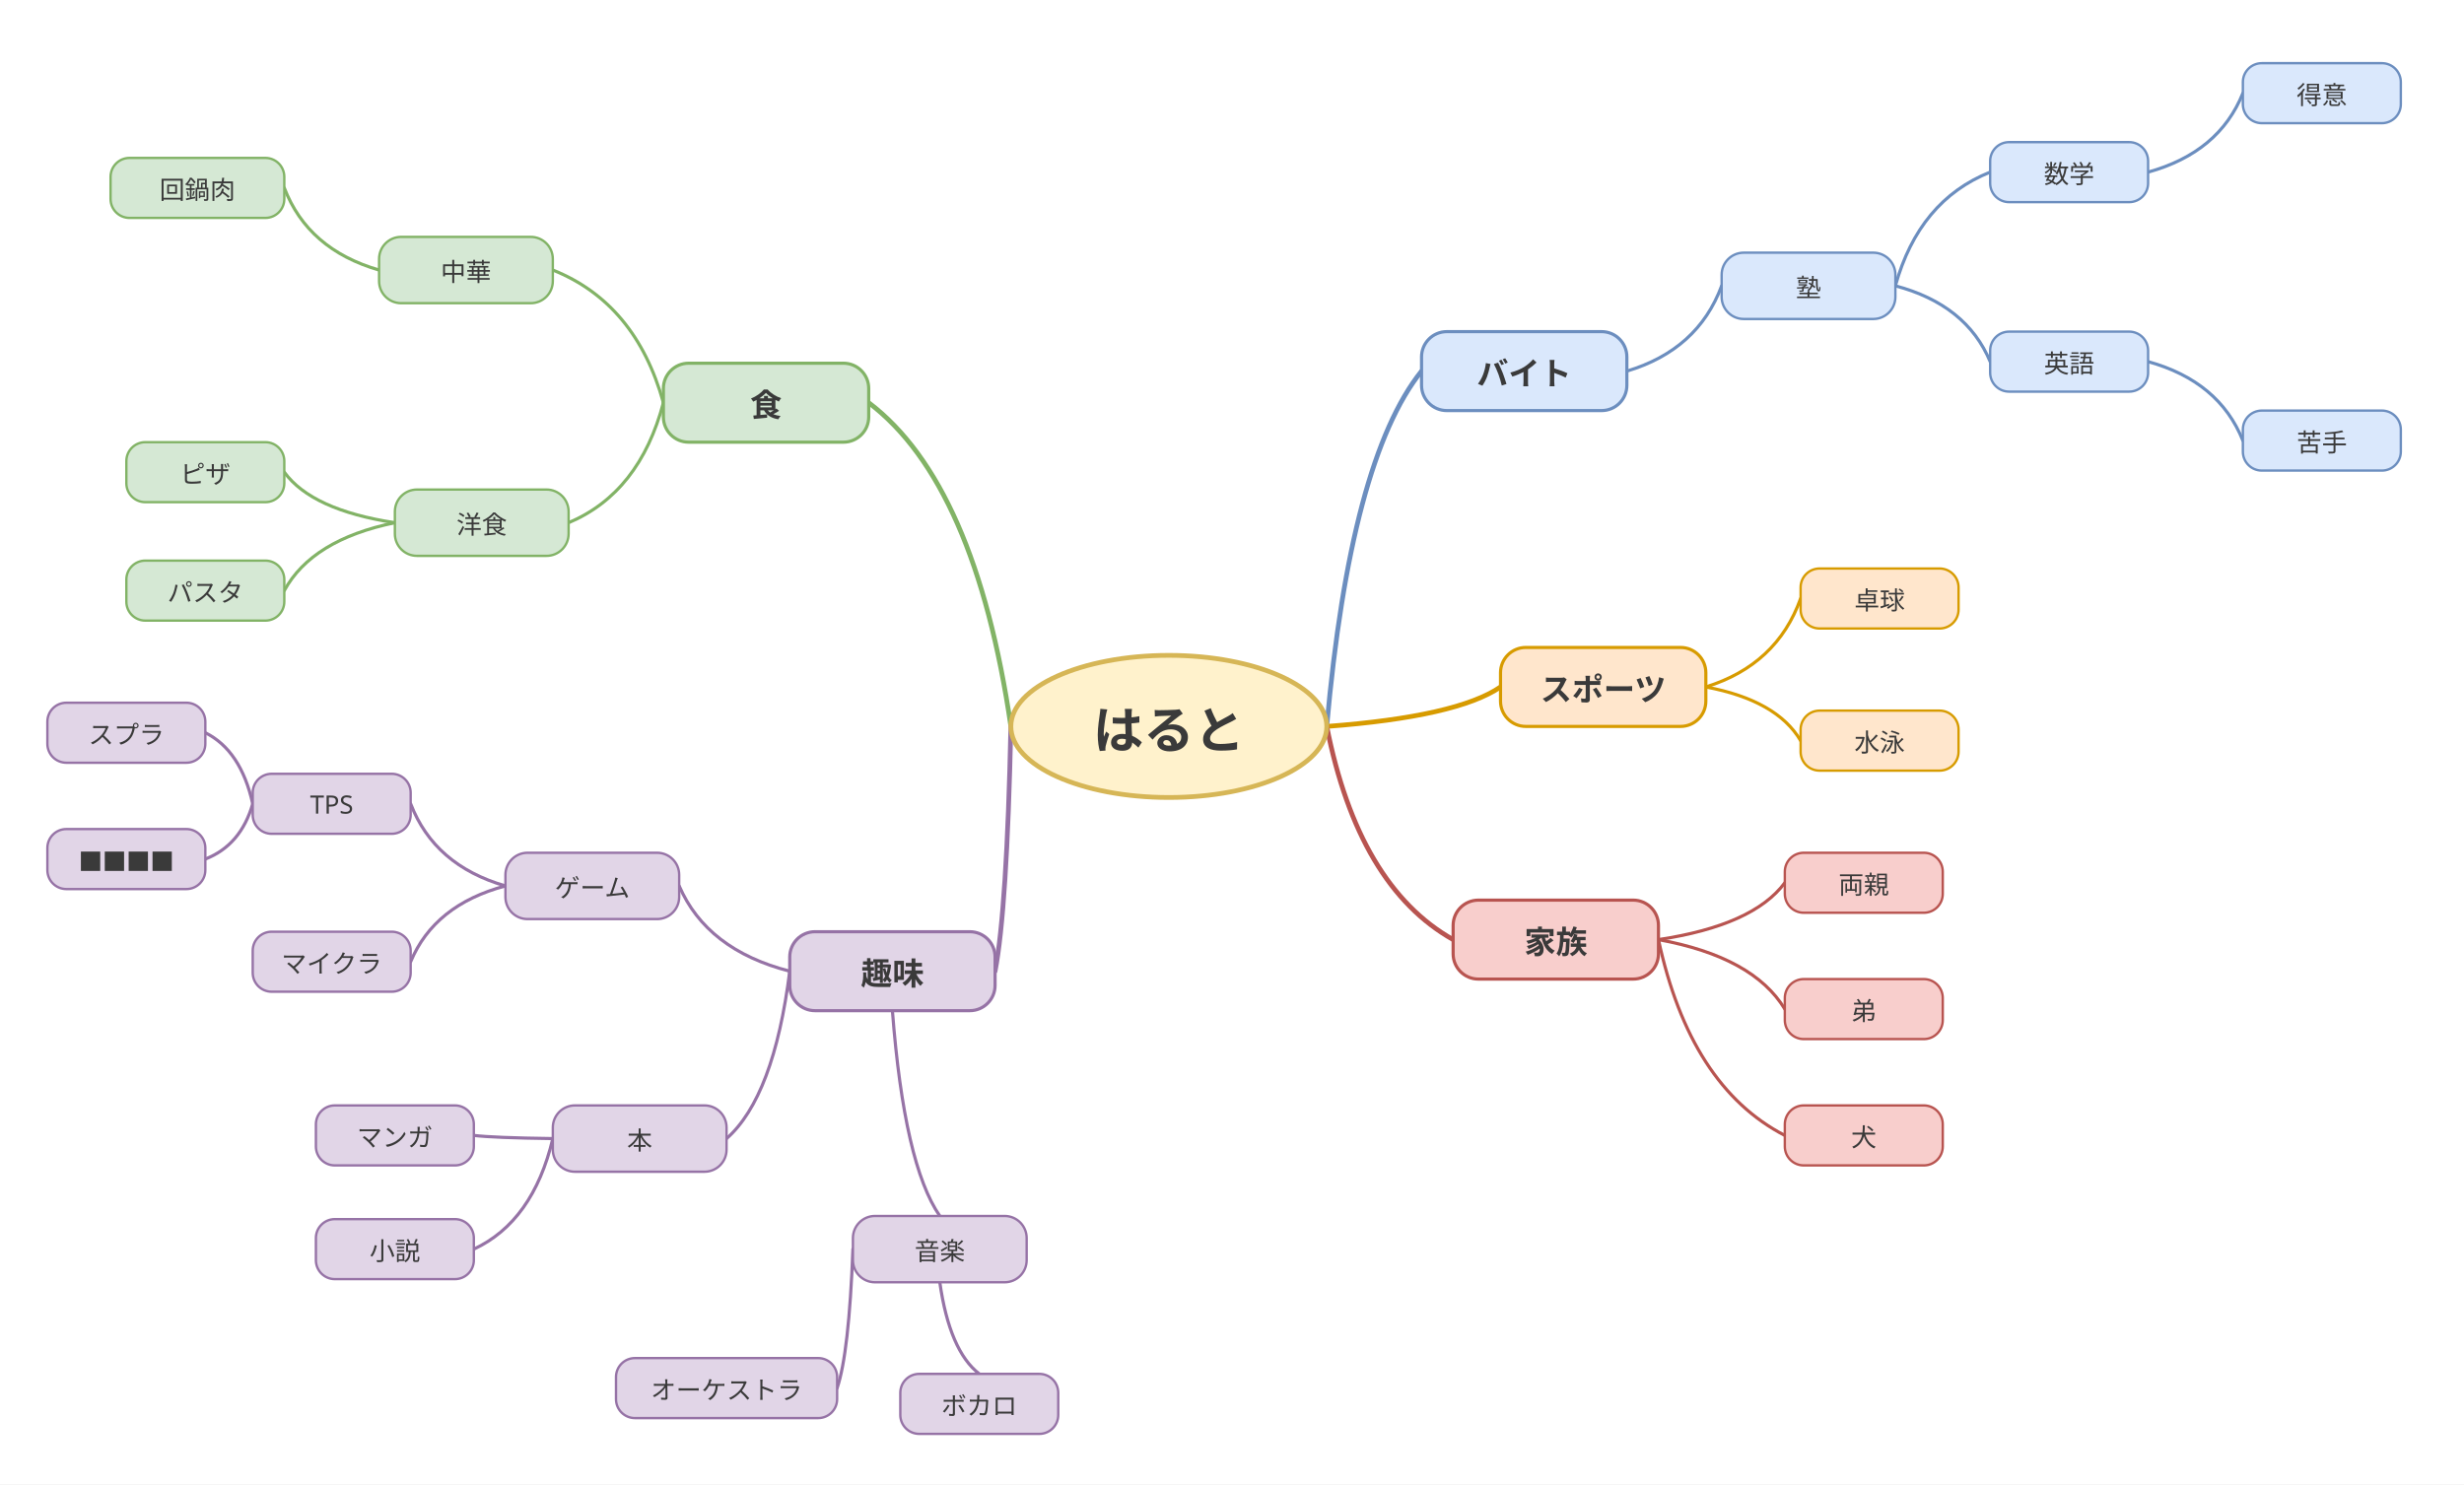
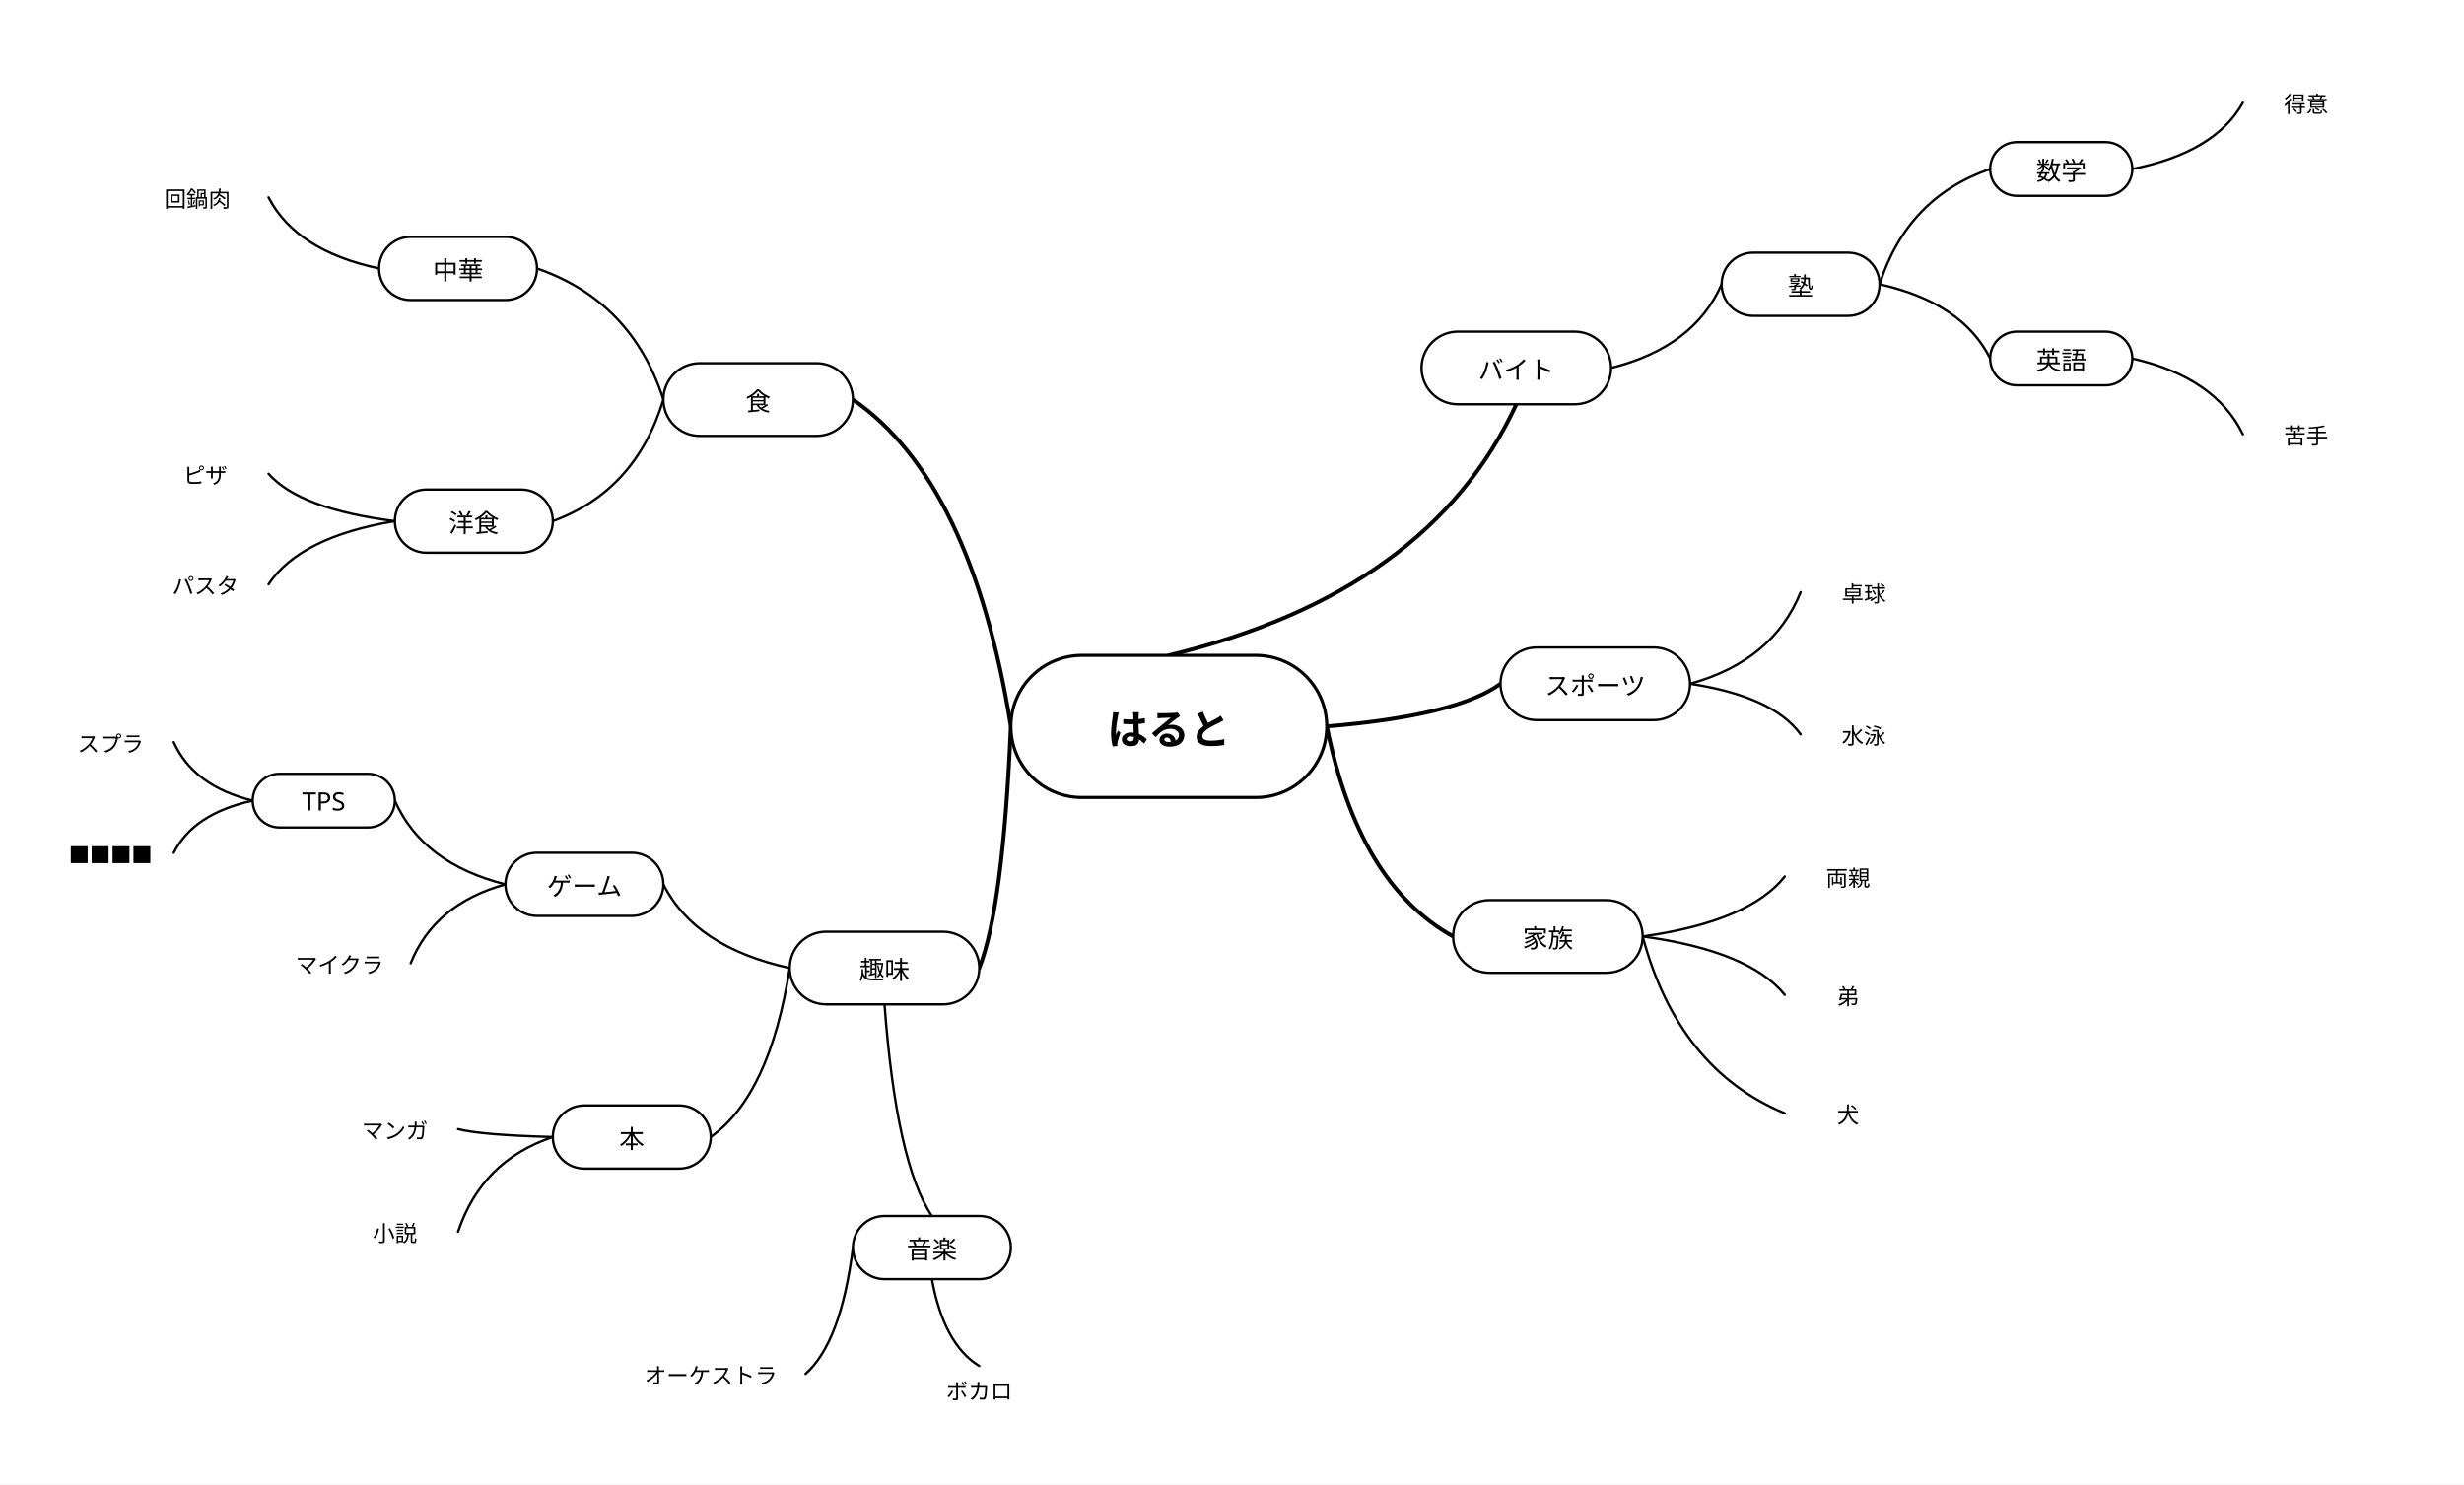
<svg xmlns="http://www.w3.org/2000/svg" viewBox="-20 90 1560 940" width="1560" height="940" font-family="Hiragino Sans, Yu Gothic, Noto Sans JP, sans-serif">
  <rect x="-20" y="90" width="1560" height="940" fill="#ffffff" />
-   <path d="M 620.0 550.0 Q 597.5 396.2 530.0 345.0" fill="none" stroke="#82B366" stroke-width="3" stroke-linecap="round" />
-   <path d="M 400.0 345.0 Q 382.5 282.0 330.0 261.0" fill="none" stroke="#82B366" stroke-width="2" stroke-linecap="round" />
-   <path d="M 220.0 261.0 Q 175.0 248.0 160.0 209.0" fill="none" stroke="#82B366" stroke-width="2" stroke-linecap="round" />
-   <path d="M 400.0 345.0 Q 385.0 402.0 340.0 421.0" fill="none" stroke="#82B366" stroke-width="2" stroke-linecap="round" />
-   <path d="M 230.0 421.0 Q 177.5 413.0 160.0 389.0" fill="none" stroke="#82B366" stroke-width="2" stroke-linecap="round" />
-   <path d="M 230.0 421.0 Q 177.5 431.8 160.0 464.0" fill="none" stroke="#82B366" stroke-width="2" stroke-linecap="round" />
-   <path d="M 820.0 550.0 Q 835.0 381.2 880.0 325.0" fill="none" stroke="#6C8EBF" stroke-width="3" stroke-linecap="round" />
-   <path d="M 1010.0 325.0 Q 1055.0 311.5 1070.0 271.0" fill="none" stroke="#6C8EBF" stroke-width="2" stroke-linecap="round" />
-   <path d="M 1180.0 271.0 Q 1195.0 217.0 1240.0 199.0" fill="none" stroke="#6C8EBF" stroke-width="2" stroke-linecap="round" />
-   <path d="M 1340.0 199.0 Q 1385.0 186.5 1400.0 149.0" fill="none" stroke="#6C8EBF" stroke-width="2" stroke-linecap="round" />
-   <path d="M 1180.0 271.0 Q 1225.0 283.0 1240.0 319.0" fill="none" stroke="#6C8EBF" stroke-width="2" stroke-linecap="round" />
-   <path d="M 1340.0 319.0 Q 1385.0 331.5 1400.0 369.0" fill="none" stroke="#6C8EBF" stroke-width="2" stroke-linecap="round" />
-   <path d="M 820.0 550.0 Q 902.5 543.8 930.0 525.0" fill="none" stroke="#D79B00" stroke-width="3" stroke-linecap="round" />
-   <path d="M 1060.0 525.0 Q 1105.0 511.0 1120.0 469.0" fill="none" stroke="#D79B00" stroke-width="2" stroke-linecap="round" />
-   <path d="M 1060.0 525.0 Q 1105.0 533.5 1120.0 559.0" fill="none" stroke="#D79B00" stroke-width="2" stroke-linecap="round" />
-   <path d="M 820.0 550.0 Q 840.0 651.2 900.0 685.0" fill="none" stroke="#B85450" stroke-width="3" stroke-linecap="round" />
-   <path d="M 1030.0 685.0 Q 1090.0 676.0 1110.0 649.0" fill="none" stroke="#B85450" stroke-width="2" stroke-linecap="round" />
-   <path d="M 1030.0 685.0 Q 1090.0 696.0 1110.0 729.0" fill="none" stroke="#B85450" stroke-width="2" stroke-linecap="round" />
-   <path d="M 1030.0 685.0 Q 1050.0 778.0 1110.0 809.0" fill="none" stroke="#B85450" stroke-width="2" stroke-linecap="round" />
-   <path d="M 620.0 550.0 Q 617.5 666.2 610.0 705.0" fill="none" stroke="#9673A6" stroke-width="3" stroke-linecap="round" />
-   <path d="M 480.0 705.0 Q 427.5 691.5 410.0 651.0" fill="none" stroke="#9673A6" stroke-width="2" stroke-linecap="round" />
-   <path d="M 300.0 651.0 Q 255.0 638.0 240.0 599.0" fill="none" stroke="#9673A6" stroke-width="2" stroke-linecap="round" />
-   <path d="M 140.0 599.0 Q 132.5 565.2 110.0 554.0" fill="none" stroke="#9673A6" stroke-width="2" stroke-linecap="round" />
-   <path d="M 140.0 599.0 Q 132.5 625.2 110.0 634.0" fill="none" stroke="#9673A6" stroke-width="2" stroke-linecap="round" />
-   <path d="M 300.0 651.0 Q 255.0 663.0 240.0 699.0" fill="none" stroke="#9673A6" stroke-width="2" stroke-linecap="round" />
-   <path d="M 480.0 705.0 Q 470.0 784.5 440.0 811.0" fill="none" stroke="#9673A6" stroke-width="2" stroke-linecap="round" />
-   <path d="M 330.0 811.0 Q 292.5 810.5 280.0 809.0" fill="none" stroke="#9673A6" stroke-width="2" stroke-linecap="round" />
-   <path d="M 330.0 811.0 Q 317.5 863.5 280.0 881.0" fill="none" stroke="#9673A6" stroke-width="2" stroke-linecap="round" />
-   <path d="M 545.0 730.0 Q 552.5 827.5 575.0 860.0" fill="none" stroke="#9673A6" stroke-width="2" stroke-linecap="round" />
-   <path d="M 520.0 881.0 Q 517.5 947.0 510.0 969.0" fill="none" stroke="#9673A6" stroke-width="2" stroke-linecap="round" />
-   <path d="M 575.0 902.0 Q 581.2 945.5 600.0 960.0" fill="none" stroke="#9673A6" stroke-width="2" stroke-linecap="round" />
-   <ellipse cx="720.0" cy="550.0" rx="100.0" ry="45.0" fill="#FFF2CC" stroke="#D6B656" stroke-width="3" />
-   <text x="720.0" y="550.0" font-size="32" font-weight="bold" fill="#3A3A3A" text-anchor="middle" dominant-baseline="central">はると</text>
-   <rect x="400" y="320" width="130" height="50" rx="16" fill="#D5E8D4" stroke="#82B366" stroke-width="2" />
-   <text x="465.0" y="345.0" font-size="20" font-weight="bold" fill="#3A3A3A" text-anchor="middle" dominant-baseline="central">食</text>
-   <rect x="220" y="240" width="110" height="42" rx="14" fill="#D5E8D4" stroke="#82B366" stroke-width="1.5" />
-   <text x="275.0" y="261.0" font-size="16" font-weight="normal" fill="#3A3A3A" text-anchor="middle" dominant-baseline="central">中華</text>
-   <rect x="50" y="190" width="110" height="38" rx="12" fill="#D5E8D4" stroke="#82B366" stroke-width="1.5" />
-   <text x="105.0" y="209.0" font-size="16" font-weight="normal" fill="#3A3A3A" text-anchor="middle" dominant-baseline="central">回鍋肉</text>
-   <rect x="230" y="400" width="110" height="42" rx="14" fill="#D5E8D4" stroke="#82B366" stroke-width="1.5" />
-   <text x="285.0" y="421.0" font-size="16" font-weight="normal" fill="#3A3A3A" text-anchor="middle" dominant-baseline="central">洋食</text>
-   <rect x="60" y="370" width="100" height="38" rx="12" fill="#D5E8D4" stroke="#82B366" stroke-width="1.5" />
-   <text x="110.0" y="389.0" font-size="16" font-weight="normal" fill="#3A3A3A" text-anchor="middle" dominant-baseline="central">ピザ</text>
-   <rect x="60" y="445" width="100" height="38" rx="12" fill="#D5E8D4" stroke="#82B366" stroke-width="1.5" />
-   <text x="110.0" y="464.0" font-size="16" font-weight="normal" fill="#3A3A3A" text-anchor="middle" dominant-baseline="central">パスタ</text>
-   <rect x="880" y="300" width="130" height="50" rx="16" fill="#DAE8FC" stroke="#6C8EBF" stroke-width="2" />
-   <text x="945.0" y="325.0" font-size="20" font-weight="bold" fill="#3A3A3A" text-anchor="middle" dominant-baseline="central">バイト</text>
-   <rect x="1070" y="250" width="110" height="42" rx="14" fill="#DAE8FC" stroke="#6C8EBF" stroke-width="1.5" />
-   <text x="1125.0" y="271.0" font-size="16" font-weight="normal" fill="#3A3A3A" text-anchor="middle" dominant-baseline="central">塾</text>
-   <rect x="1240" y="180" width="100" height="38" rx="12" fill="#DAE8FC" stroke="#6C8EBF" stroke-width="1.5" />
-   <text x="1290.0" y="199.0" font-size="16" font-weight="normal" fill="#3A3A3A" text-anchor="middle" dominant-baseline="central">数学</text>
-   <rect x="1400" y="130" width="100" height="38" rx="12" fill="#DAE8FC" stroke="#6C8EBF" stroke-width="1.5" />
-   <text x="1450.0" y="149.0" font-size="16" font-weight="normal" fill="#3A3A3A" text-anchor="middle" dominant-baseline="central">得意</text>
-   <rect x="1240" y="300" width="100" height="38" rx="12" fill="#DAE8FC" stroke="#6C8EBF" stroke-width="1.5" />
-   <text x="1290.0" y="319.0" font-size="16" font-weight="normal" fill="#3A3A3A" text-anchor="middle" dominant-baseline="central">英語</text>
-   <rect x="1400" y="350" width="100" height="38" rx="12" fill="#DAE8FC" stroke="#6C8EBF" stroke-width="1.5" />
-   <text x="1450.0" y="369.0" font-size="16" font-weight="normal" fill="#3A3A3A" text-anchor="middle" dominant-baseline="central">苦手</text>
-   <rect x="930" y="500" width="130" height="50" rx="16" fill="#FFE6CC" stroke="#D79B00" stroke-width="2" />
-   <text x="995.0" y="525.0" font-size="20" font-weight="bold" fill="#3A3A3A" text-anchor="middle" dominant-baseline="central">スポーツ</text>
-   <rect x="1120" y="450" width="100" height="38" rx="12" fill="#FFE6CC" stroke="#D79B00" stroke-width="1.5" />
-   <text x="1170.0" y="469.0" font-size="16" font-weight="normal" fill="#3A3A3A" text-anchor="middle" dominant-baseline="central">卓球</text>
-   <rect x="1120" y="540" width="100" height="38" rx="12" fill="#FFE6CC" stroke="#D79B00" stroke-width="1.5" />
-   <text x="1170.0" y="559.0" font-size="16" font-weight="normal" fill="#3A3A3A" text-anchor="middle" dominant-baseline="central">水泳</text>
-   <rect x="900" y="660" width="130" height="50" rx="16" fill="#F8CECC" stroke="#B85450" stroke-width="2" />
-   <text x="965.0" y="685.0" font-size="20" font-weight="bold" fill="#3A3A3A" text-anchor="middle" dominant-baseline="central">家族</text>
-   <rect x="1110" y="630" width="100" height="38" rx="12" fill="#F8CECC" stroke="#B85450" stroke-width="1.5" />
-   <text x="1160.0" y="649.0" font-size="16" font-weight="normal" fill="#3A3A3A" text-anchor="middle" dominant-baseline="central">両親</text>
-   <rect x="1110" y="710" width="100" height="38" rx="12" fill="#F8CECC" stroke="#B85450" stroke-width="1.5" />
-   <text x="1160.0" y="729.0" font-size="16" font-weight="normal" fill="#3A3A3A" text-anchor="middle" dominant-baseline="central">弟</text>
-   <rect x="1110" y="790" width="100" height="38" rx="12" fill="#F8CECC" stroke="#B85450" stroke-width="1.5" />
-   <text x="1160.0" y="809.0" font-size="16" font-weight="normal" fill="#3A3A3A" text-anchor="middle" dominant-baseline="central">犬</text>
-   <rect x="480" y="680" width="130" height="50" rx="16" fill="#E1D5E7" stroke="#9673A6" stroke-width="2" />
-   <text x="545.0" y="705.0" font-size="20" font-weight="bold" fill="#3A3A3A" text-anchor="middle" dominant-baseline="central">趣味</text>
-   <rect x="300" y="630" width="110" height="42" rx="14" fill="#E1D5E7" stroke="#9673A6" stroke-width="1.5" />
-   <text x="355.0" y="651.0" font-size="16" font-weight="normal" fill="#3A3A3A" text-anchor="middle" dominant-baseline="central">ゲーム</text>
-   <rect x="140" y="580" width="100" height="38" rx="12" fill="#E1D5E7" stroke="#9673A6" stroke-width="1.5" />
-   <text x="190.0" y="599.0" font-size="16" font-weight="normal" fill="#3A3A3A" text-anchor="middle" dominant-baseline="central">TPS</text>
-   <rect x="10" y="535" width="100" height="38" rx="12" fill="#E1D5E7" stroke="#9673A6" stroke-width="1.5" />
-   <text x="60.0" y="554.0" font-size="16" font-weight="normal" fill="#3A3A3A" text-anchor="middle" dominant-baseline="central">スプラ</text>
-   <rect x="10" y="615" width="100" height="38" rx="12" fill="#E1D5E7" stroke="#9673A6" stroke-width="1.5" />
-   <text x="60.0" y="634.0" font-size="16" font-weight="normal" fill="#3A3A3A" text-anchor="middle" dominant-baseline="central">■■■■</text>
-   <rect x="140" y="680" width="100" height="38" rx="12" fill="#E1D5E7" stroke="#9673A6" stroke-width="1.5" />
-   <text x="190.0" y="699.0" font-size="16" font-weight="normal" fill="#3A3A3A" text-anchor="middle" dominant-baseline="central">マイクラ</text>
-   <rect x="330" y="790" width="110" height="42" rx="14" fill="#E1D5E7" stroke="#9673A6" stroke-width="1.5" />
-   <text x="385.0" y="811.0" font-size="16" font-weight="normal" fill="#3A3A3A" text-anchor="middle" dominant-baseline="central">本</text>
-   <rect x="180" y="790" width="100" height="38" rx="12" fill="#E1D5E7" stroke="#9673A6" stroke-width="1.5" />
-   <text x="230.0" y="809.0" font-size="16" font-weight="normal" fill="#3A3A3A" text-anchor="middle" dominant-baseline="central">マンガ</text>
-   <rect x="180" y="862" width="100" height="38" rx="12" fill="#E1D5E7" stroke="#9673A6" stroke-width="1.5" />
-   <text x="230.0" y="881.0" font-size="16" font-weight="normal" fill="#3A3A3A" text-anchor="middle" dominant-baseline="central">小説</text>
-   <rect x="520" y="860" width="110" height="42" rx="14" fill="#E1D5E7" stroke="#9673A6" stroke-width="1.5" />
-   <text x="575.0" y="881.0" font-size="16" font-weight="normal" fill="#3A3A3A" text-anchor="middle" dominant-baseline="central">音楽</text>
-   <rect x="370" y="950" width="140" height="38" rx="12" fill="#E1D5E7" stroke="#9673A6" stroke-width="1.5" />
-   <text x="440.0" y="969.0" font-size="16" font-weight="normal" fill="#3A3A3A" text-anchor="middle" dominant-baseline="central">オーケストラ</text>
-   <rect x="550" y="960" width="100" height="38" rx="12" fill="#E1D5E7" stroke="#9673A6" stroke-width="1.5" />
-   <text x="600.0" y="979.0" font-size="16" font-weight="normal" fill="#3A3A3A" text-anchor="middle" dominant-baseline="central">ボカロ</text>
+   <path d="M 620.0 550.0 Q 595.0 394.8 520.0 343.0" fill="none" stroke="#000000" stroke-width="2.5" stroke-linecap="round" />
+   <path d="M 400.0 343.0 Q 380.0 280.8 320.0 260.0" fill="none" stroke="#000000" stroke-width="1.5" stroke-linecap="round" />
+   <path d="M 220.0 260.0 Q 167.5 248.8 150.0 215.0" fill="none" stroke="#000000" stroke-width="1.5" stroke-linecap="round" />
+   <path d="M 400.0 343.0 Q 382.5 400.8 330.0 420.0" fill="none" stroke="#000000" stroke-width="1.5" stroke-linecap="round" />
+   <path d="M 230.0 420.0 Q 170.0 412.5 150.0 390.0" fill="none" stroke="#000000" stroke-width="1.5" stroke-linecap="round" />
+   <path d="M 230.0 420.0 Q 170.0 430.0 150.0 460.0" fill="none" stroke="#000000" stroke-width="1.5" stroke-linecap="round" />
+   <path d="M 720.0 505.0 Q 885.0 465.2 940.0 346.0" fill="none" stroke="#000000" stroke-width="2.5" stroke-linecap="round" />
+   <path d="M 1000.0 323.0 Q 1052.5 309.8 1070.0 270.0" fill="none" stroke="#000000" stroke-width="1.5" stroke-linecap="round" />
+   <path d="M 1170.0 270.0 Q 1187.5 215.2 1240.0 197.0" fill="none" stroke="#000000" stroke-width="1.5" stroke-linecap="round" />
+   <path d="M 1330.0 197.0 Q 1382.5 186.5 1400.0 155.0" fill="none" stroke="#000000" stroke-width="1.5" stroke-linecap="round" />
+   <path d="M 1170.0 270.0 Q 1222.5 281.8 1240.0 317.0" fill="none" stroke="#000000" stroke-width="1.5" stroke-linecap="round" />
+   <path d="M 1330.0 317.0 Q 1382.5 329.0 1400.0 365.0" fill="none" stroke="#000000" stroke-width="1.5" stroke-linecap="round" />
+   <path d="M 820.0 550.0 Q 902.5 543.2 930.0 523.0" fill="none" stroke="#000000" stroke-width="2.5" stroke-linecap="round" />
+   <path d="M 1050.0 523.0 Q 1102.5 508.5 1120.0 465.0" fill="none" stroke="#000000" stroke-width="1.5" stroke-linecap="round" />
+   <path d="M 1050.0 523.0 Q 1102.5 531.0 1120.0 555.0" fill="none" stroke="#000000" stroke-width="1.5" stroke-linecap="round" />
+   <path d="M 820.0 550.0 Q 840.0 649.8 900.0 683.0" fill="none" stroke="#000000" stroke-width="2.5" stroke-linecap="round" />
+   <path d="M 1020.0 683.0 Q 1087.5 673.5 1110.0 645.0" fill="none" stroke="#000000" stroke-width="1.5" stroke-linecap="round" />
+   <path d="M 1020.0 683.0 Q 1087.5 692.2 1110.0 720.0" fill="none" stroke="#000000" stroke-width="1.5" stroke-linecap="round" />
+   <path d="M 1020.0 683.0 Q 1042.5 767.0 1110.0 795.0" fill="none" stroke="#000000" stroke-width="1.5" stroke-linecap="round" />
+   <path d="M 620.0 550.0 Q 615.0 664.8 600.0 703.0" fill="none" stroke="#000000" stroke-width="2.5" stroke-linecap="round" />
+   <path d="M 480.0 703.0 Q 420.0 689.8 400.0 650.0" fill="none" stroke="#000000" stroke-width="1.5" stroke-linecap="round" />
+   <path d="M 300.0 650.0 Q 247.5 636.8 230.0 597.0" fill="none" stroke="#000000" stroke-width="1.5" stroke-linecap="round" />
+   <path d="M 140.0 597.0 Q 102.5 587.8 90.0 560.0" fill="none" stroke="#000000" stroke-width="1.5" stroke-linecap="round" />
+   <path d="M 140.0 597.0 Q 102.5 605.2 90.0 630.0" fill="none" stroke="#000000" stroke-width="1.5" stroke-linecap="round" />
+   <path d="M 300.0 650.0 Q 255.0 662.5 240.0 700.0" fill="none" stroke="#000000" stroke-width="1.5" stroke-linecap="round" />
+   <path d="M 480.0 703.0 Q 467.5 783.2 430.0 810.0" fill="none" stroke="#000000" stroke-width="1.5" stroke-linecap="round" />
+   <path d="M 330.0 810.0 Q 285.0 808.8 270.0 805.0" fill="none" stroke="#000000" stroke-width="1.5" stroke-linecap="round" />
+   <path d="M 330.0 810.0 Q 285.0 825.0 270.0 870.0" fill="none" stroke="#000000" stroke-width="1.5" stroke-linecap="round" />
+   <path d="M 540.0 726.0 Q 547.5 826.5 570.0 860.0" fill="none" stroke="#000000" stroke-width="1.5" stroke-linecap="round" />
+   <path d="M 520.0 880.0 Q 512.5 940.0 490.0 960.0" fill="none" stroke="#000000" stroke-width="1.5" stroke-linecap="round" />
+   <path d="M 570.0 900.0 Q 577.5 941.2 600.0 955.0" fill="none" stroke="#000000" stroke-width="1.5" stroke-linecap="round" />
+   <rect x="620" y="505" width="200" height="90" rx="45" fill="#ffffff" stroke="#000000" stroke-width="2" />
+   <text x="720.0" y="550.0" font-size="26" font-weight="bold" fill="#000000" text-anchor="middle" dominant-baseline="central">はると</text>
+   <rect x="400" y="320" width="120" height="46" rx="23" fill="#ffffff" stroke="#000000" stroke-width="1.5" />
+   <text x="460.0" y="343.0" font-size="16" font-weight="normal" fill="#000000" text-anchor="middle" dominant-baseline="central">食</text>
+   <rect x="220" y="240" width="100" height="40" rx="20" fill="#ffffff" stroke="#000000" stroke-width="1.5" />
+   <text x="270.0" y="260.0" font-size="16" font-weight="normal" fill="#000000" text-anchor="middle" dominant-baseline="central">中華</text>
+   <text x="105.0" y="215.0" font-size="14" font-weight="normal" fill="#000000" text-anchor="middle" dominant-baseline="central">回鍋肉</text>
+   <rect x="230" y="400" width="100" height="40" rx="20" fill="#ffffff" stroke="#000000" stroke-width="1.5" />
+   <text x="280.0" y="420.0" font-size="16" font-weight="normal" fill="#000000" text-anchor="middle" dominant-baseline="central">洋食</text>
+   <text x="110.0" y="390.0" font-size="14" font-weight="normal" fill="#000000" text-anchor="middle" dominant-baseline="central">ピザ</text>
+   <text x="110.0" y="460.0" font-size="14" font-weight="normal" fill="#000000" text-anchor="middle" dominant-baseline="central">パスタ</text>
+   <rect x="880" y="300" width="120" height="46" rx="23" fill="#ffffff" stroke="#000000" stroke-width="1.5" />
+   <text x="940.0" y="323.0" font-size="16" font-weight="normal" fill="#000000" text-anchor="middle" dominant-baseline="central">バイト</text>
+   <rect x="1070" y="250" width="100" height="40" rx="20" fill="#ffffff" stroke="#000000" stroke-width="1.5" />
+   <text x="1120.0" y="270.0" font-size="16" font-weight="normal" fill="#000000" text-anchor="middle" dominant-baseline="central">塾</text>
+   <rect x="1240" y="180" width="90" height="34" rx="17" fill="#ffffff" stroke="#000000" stroke-width="1.5" />
+   <text x="1285.0" y="197.0" font-size="16" font-weight="normal" fill="#000000" text-anchor="middle" dominant-baseline="central">数学</text>
+   <text x="1440.0" y="155.0" font-size="14" font-weight="normal" fill="#000000" text-anchor="middle" dominant-baseline="central">得意</text>
+   <rect x="1240" y="300" width="90" height="34" rx="17" fill="#ffffff" stroke="#000000" stroke-width="1.5" />
+   <text x="1285.0" y="317.0" font-size="16" font-weight="normal" fill="#000000" text-anchor="middle" dominant-baseline="central">英語</text>
+   <text x="1440.0" y="365.0" font-size="14" font-weight="normal" fill="#000000" text-anchor="middle" dominant-baseline="central">苦手</text>
+   <rect x="930" y="500" width="120" height="46" rx="23" fill="#ffffff" stroke="#000000" stroke-width="1.5" />
+   <text x="990.0" y="523.0" font-size="16" font-weight="normal" fill="#000000" text-anchor="middle" dominant-baseline="central">スポーツ</text>
+   <text x="1160.0" y="465.0" font-size="14" font-weight="normal" fill="#000000" text-anchor="middle" dominant-baseline="central">卓球</text>
+   <text x="1160.0" y="555.0" font-size="14" font-weight="normal" fill="#000000" text-anchor="middle" dominant-baseline="central">水泳</text>
+   <rect x="900" y="660" width="120" height="46" rx="23" fill="#ffffff" stroke="#000000" stroke-width="1.5" />
+   <text x="960.0" y="683.0" font-size="16" font-weight="normal" fill="#000000" text-anchor="middle" dominant-baseline="central">家族</text>
+   <text x="1150.0" y="645.0" font-size="14" font-weight="normal" fill="#000000" text-anchor="middle" dominant-baseline="central">両親</text>
+   <text x="1150.0" y="720.0" font-size="14" font-weight="normal" fill="#000000" text-anchor="middle" dominant-baseline="central">弟</text>
+   <text x="1150.0" y="795.0" font-size="14" font-weight="normal" fill="#000000" text-anchor="middle" dominant-baseline="central">犬</text>
+   <rect x="480" y="680" width="120" height="46" rx="23" fill="#ffffff" stroke="#000000" stroke-width="1.5" />
+   <text x="540.0" y="703.0" font-size="16" font-weight="normal" fill="#000000" text-anchor="middle" dominant-baseline="central">趣味</text>
+   <rect x="300" y="630" width="100" height="40" rx="20" fill="#ffffff" stroke="#000000" stroke-width="1.5" />
+   <text x="350.0" y="650.0" font-size="16" font-weight="normal" fill="#000000" text-anchor="middle" dominant-baseline="central">ゲーム</text>
+   <rect x="140" y="580" width="90" height="34" rx="17" fill="#ffffff" stroke="#000000" stroke-width="1.5" />
+   <text x="185.0" y="597.0" font-size="16" font-weight="normal" fill="#000000" text-anchor="middle" dominant-baseline="central">TPS</text>
+   <text x="50.0" y="560.0" font-size="14" font-weight="normal" fill="#000000" text-anchor="middle" dominant-baseline="central">スプラ</text>
+   <text x="50.0" y="630.0" font-size="14" font-weight="normal" fill="#000000" text-anchor="middle" dominant-baseline="central">■■■■</text>
+   <text x="195.0" y="700.0" font-size="14" font-weight="normal" fill="#000000" text-anchor="middle" dominant-baseline="central">マイクラ</text>
+   <rect x="330" y="790" width="100" height="40" rx="20" fill="#ffffff" stroke="#000000" stroke-width="1.5" />
+   <text x="380.0" y="810.0" font-size="16" font-weight="normal" fill="#000000" text-anchor="middle" dominant-baseline="central">本</text>
+   <text x="230.0" y="805.0" font-size="14" font-weight="normal" fill="#000000" text-anchor="middle" dominant-baseline="central">マンガ</text>
+   <text x="230.0" y="870.0" font-size="14" font-weight="normal" fill="#000000" text-anchor="middle" dominant-baseline="central">小説</text>
+   <rect x="520" y="860" width="100" height="40" rx="20" fill="#ffffff" stroke="#000000" stroke-width="1.5" />
+   <text x="570.0" y="880.0" font-size="16" font-weight="normal" fill="#000000" text-anchor="middle" dominant-baseline="central">音楽</text>
+   <text x="430.0" y="960.0" font-size="14" font-weight="normal" fill="#000000" text-anchor="middle" dominant-baseline="central">オーケストラ</text>
+   <text x="600.0" y="970.0" font-size="14" font-weight="normal" fill="#000000" text-anchor="middle" dominant-baseline="central">ボカロ</text>
</svg>
